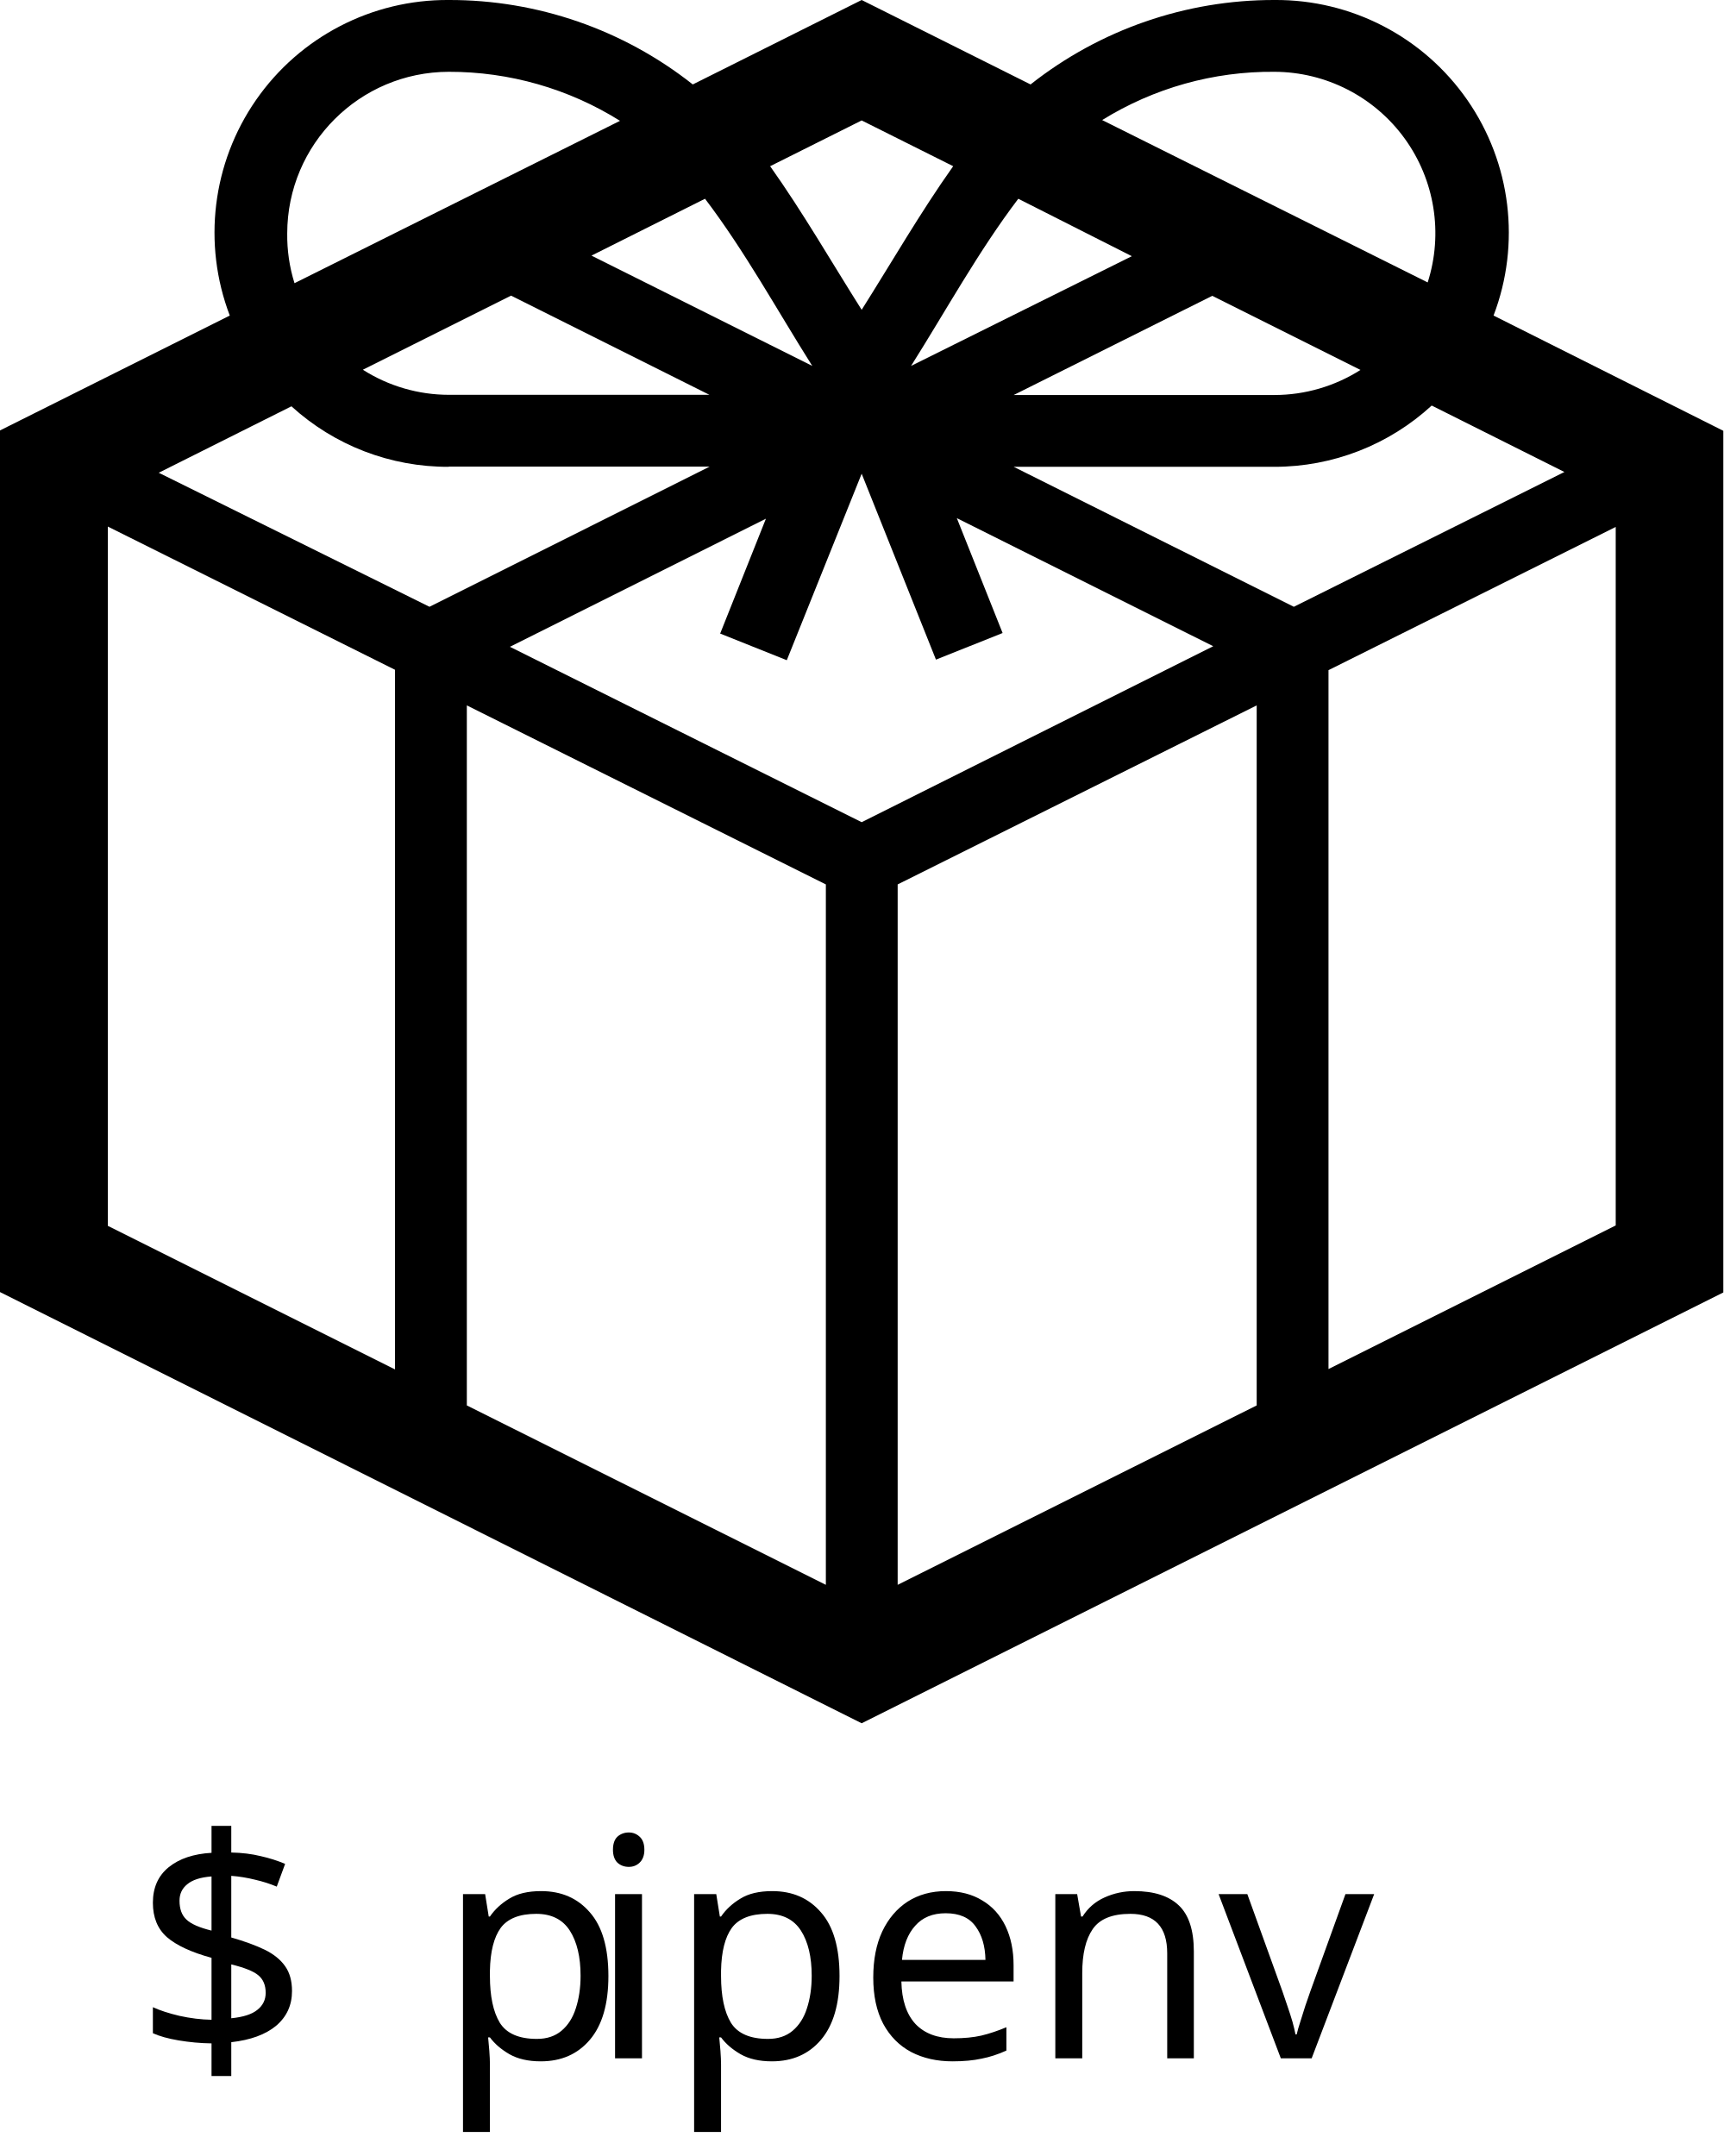
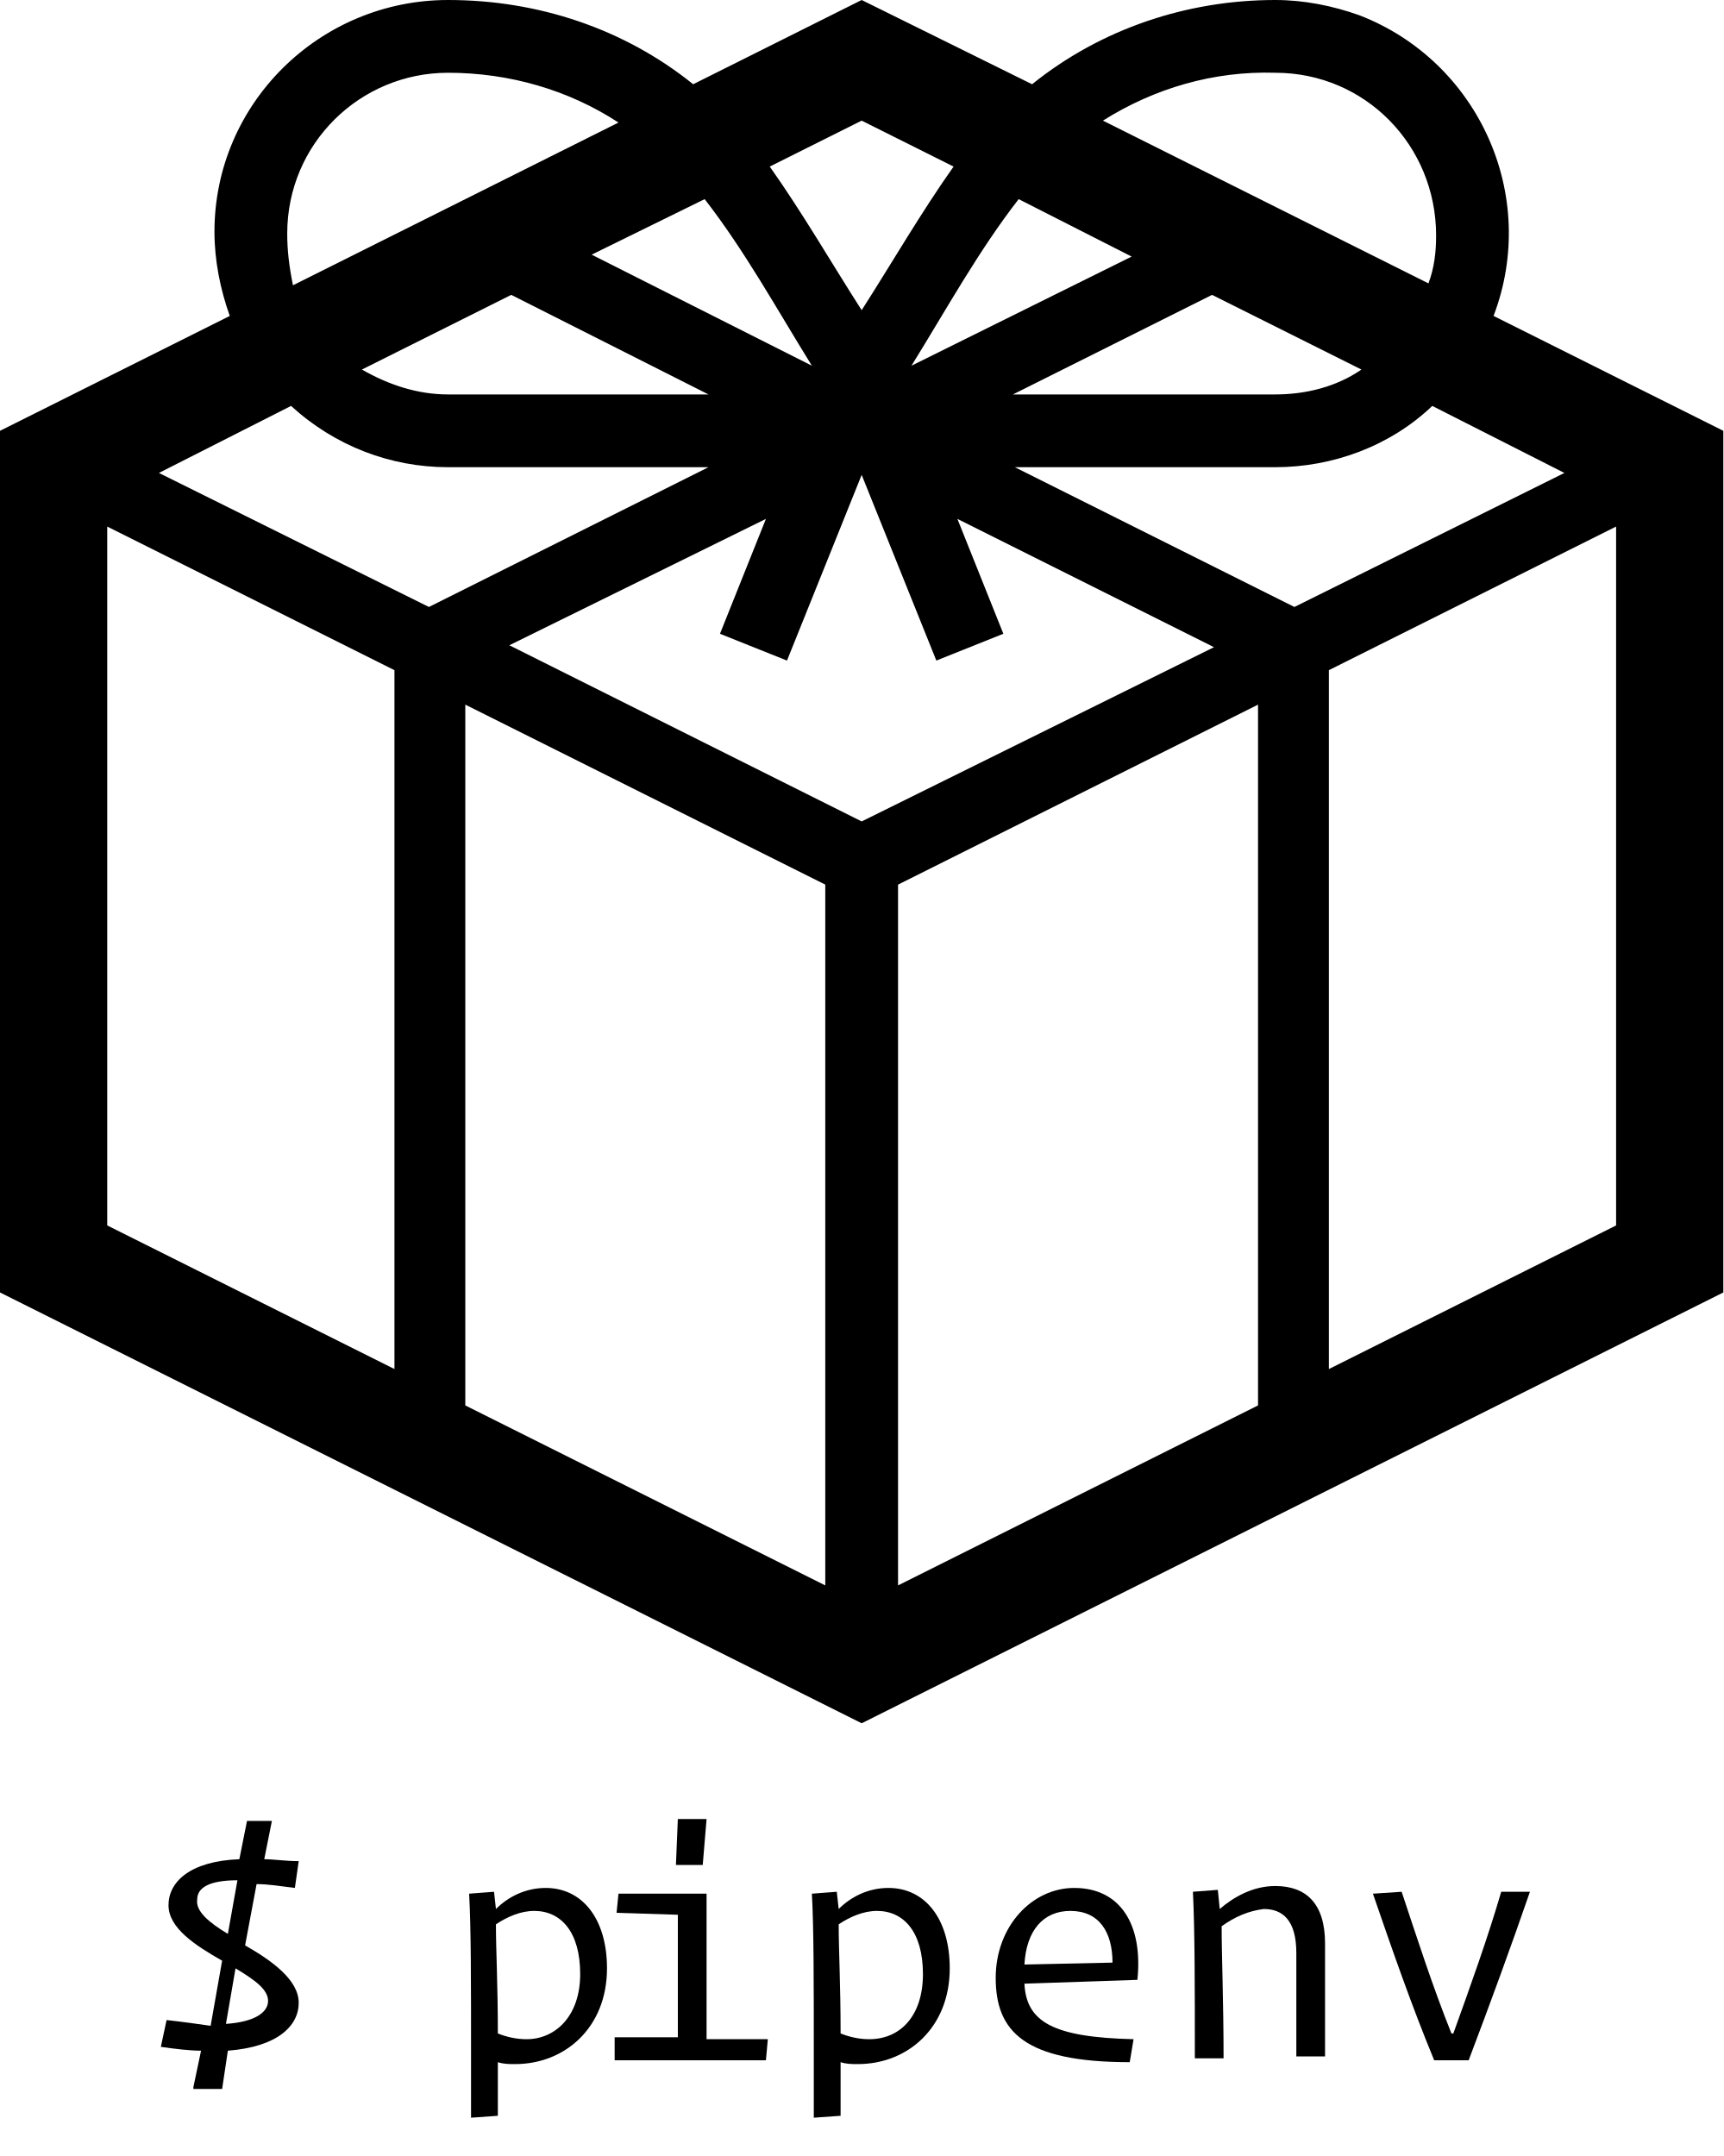
- <svg xmlns="http://www.w3.org/2000/svg" id="Layer_1" data-name="Layer 1" viewBox="0 0 90 112.6">
-   <defs>
-     <style>.cls-1{font-size:16px;font-family:OperatorMonoSSmNerdFontC-Book, OperatorMonoSSm Nerd Font;}.cls-2{letter-spacing:-0.13em;}.cls-3{letter-spacing:-0.13em;}.cls-4{letter-spacing:-0.13em;}</style>
-   </defs>
-   <path d="M83,21.48A12.15,12.15,0,0,0,71.56,5,20.49,20.49,0,0,0,58.82,9.41L50,5,41.18,9.41A20.48,20.48,0,0,0,28.44,5,12.15,12.15,0,0,0,17,21.48l-12,6v45L50,95,95,72.5v-45ZM72.57,36.69,57.94,29.38H71.56a12.13,12.13,0,0,0,8.21-3.2l6.93,3.47ZM41.82,15.38c2.08,2.74,3.77,5.83,5.6,8.73L35.89,18.35Zm16.36,0,5.93,3L52.58,24.11C54.41,21.21,56.1,18.12,58.18,15.38Zm17.87,8.94a8.38,8.38,0,0,1-4.49,1.31H57.94l10.37-5.18ZM31.69,20.44l10.36,5.18H28.44a8.38,8.38,0,0,1-4.49-1.31Zm-3.25,8.93H42.06L27.43,36.69l-14.14-7,6.93-3.47A12.12,12.12,0,0,0,28.44,29.38ZM48.13,51.19V87.77L29.38,78.4V41.84Zm3.75,0,18.75-9.35V78.4L51.88,87.77ZM50,47.94,31.63,38.78,45,32.09l-2.39,6,3.48,1.39L50,29.74l3.88,9.71,3.48-1.39-2.39-6,13.39,6.69ZM71.56,8.75a8.43,8.43,0,0,1,8,11l-17-8.48A16.79,16.79,0,0,1,71.56,8.75ZM54.78,13.68c-1.71,2.41-3.2,5-4.78,7.5-1.58-2.5-3.07-5.09-4.78-7.5L50,11.29ZM20,17.19a8.45,8.45,0,0,1,8.44-8.44,16.79,16.79,0,0,1,8.94,2.56l-17,8.48A8.37,8.37,0,0,1,20,17.19ZM10.63,32.5l15,7.48V76.52l-15-7.5Zm63.75,44V40l15-7.48V69Z" transform="translate(-5 -5)" />
-   <text class="cls-1" transform="translate(7 107.5)">
-     <tspan class="cls-2">$</tspan>
-     <tspan class="cls-3" x="7.94" y="0"> </tspan>
-     <tspan class="cls-4" x="15.82" y="0">p</tspan>
-     <tspan x="23.76" y="0">ipenv</tspan>
-   </text>
+ <svg xmlns="http://www.w3.org/2000/svg" version="1.1" id="Layer_1" x="0px" y="0px" viewBox="0 0 90 112.6" style="enable-background:new 0 0 90 112.6;" xml:space="preserve">
+   <style type="text/css">
+ 	.st0{enable-background:new    ;}
+ </style>
+   <path d="M78,16.5c2.4-6.3-0.8-13.3-7-15.7C69.6,0.3,68.1,0,66.6,0c-4.6,0-9.1,1.5-12.7,4.4L45,0l-8.8,4.4C32.6,1.5,28.1,0,23.4,0  c-6.7,0-12.2,5.4-12.2,12.1c0,1.5,0.3,3,0.8,4.4l-12,6v45L45,90l45-22.5v-45L78,16.5z M67.6,31.7l-14.6-7.3h13.6c3,0,6-1.1,8.2-3.2  l6.9,3.5L67.6,31.7z M36.8,10.4c2.1,2.7,3.8,5.8,5.6,8.7l-11.5-5.8L36.8,10.4z M53.2,10.4l5.9,3l-11.5,5.7  C49.4,16.2,51.1,13.1,53.2,10.4z M71.1,19.3c-1.3,0.9-2.9,1.3-4.5,1.3H52.9l10.4-5.2L71.1,19.3z M26.7,15.4L37,20.6H23.4  c-1.6,0-3.1-0.5-4.5-1.3L26.7,15.4z M23.4,24.4h13.6l-14.6,7.3l-14.1-7l6.9-3.5C17.5,23.3,20.4,24.4,23.4,24.4L23.4,24.4z   M43.1,46.2v36.6l-18.8-9.4V36.8L43.1,46.2z M46.9,46.2l18.8-9.4v36.6l-18.8,9.4V46.2z M45,42.9l-18.4-9.2L40,27.1l-2.4,6l3.5,1.4  l3.9-9.7l3.9,9.7l3.5-1.4l-2.4-6l13.4,6.7L45,42.9z M66.6,3.8c4.7,0,8.4,3.8,8.4,8.5c0,0.9-0.1,1.7-0.4,2.5l-17-8.5  C60.3,4.6,63.4,3.7,66.6,3.8z M49.8,8.7c-1.7,2.4-3.2,5-4.8,7.5c-1.6-2.5-3.1-5.1-4.8-7.5L45,6.3L49.8,8.7z M15,12.2  c0-4.7,3.8-8.4,8.4-8.4c3.2,0,6.3,0.9,8.9,2.6l-17,8.5C15.1,13.9,15,13.1,15,12.2z M5.6,27.5l15,7.5v36.5L5.6,64L5.6,27.5z   M69.4,71.5V35l15-7.5V64L69.4,71.5z" />
+   <g class="st0">
+     <path d="M10.1,109l0.4-1.9c-0.6,0-1.4-0.1-2.1-0.2l0.3-1.4c0.9,0.1,1.6,0.2,2.3,0.3l0.6-3.4c-1.4-0.8-2.8-1.7-2.8-2.9   c0-1.2,1.1-2.3,3.7-2.4l0.4-2l1.3,0l-0.4,2c0.5,0,1.1,0.1,1.8,0.1l-0.2,1.4c-0.8-0.1-1.4-0.2-2-0.2l-0.6,3.2c1.4,0.8,2.8,1.8,2.8,3   c0,1.2-1.1,2.3-3.7,2.5l-0.3,2H10.1z M11.9,101l0.5-2.8c-1.5,0-2.1,0.4-2.1,1C10.2,99.8,10.9,100.4,11.9,101z M12.3,102.8l-0.5,2.9   c1.5-0.1,2.2-0.6,2.2-1.2C14,103.9,13.3,103.4,12.3,102.8z" />
+   </g>
+   <g class="st0">
+     <path d="M24.6,110.6v-3c0-4.2,0-6.9-0.1-8.7l1.3-0.1l0.1,0.9c0.6-0.6,1.5-1.1,2.6-1.1c1.9,0,3.2,1.6,3.2,4.2c0,3.1-2.2,5-4.8,5   c-0.3,0-0.6,0-0.9-0.1v2.8L24.6,110.6z M30.3,103.1c0-2.2-1-3.3-2.4-3.3c-0.7,0-1.4,0.3-2,0.7c0,1.4,0.1,3.1,0.1,5.7   c0.5,0.2,1,0.3,1.5,0.3C29,106.5,30.3,105.3,30.3,103.1z" />
+   </g>
+   <g class="st0">
+     <path d="M32.1,107.5v-1.1h3.3V100l-3.2-0.1l0.1-1h4.6v7.6h3.2l-0.1,1.1H32.1z M35.3,97.4l0.1-2.4h1.5l-0.2,2.4H35.3z" />
+     <path d="M42.5,110.6v-3c0-4.2,0-6.9-0.1-8.7l1.3-0.1l0.1,0.9c0.6-0.6,1.5-1.1,2.6-1.1c1.9,0,3.2,1.6,3.2,4.2c0,3.1-2.2,5-4.8,5   c-0.3,0-0.6,0-0.9-0.1v2.8L42.5,110.6z M48.2,103.1c0-2.2-1-3.3-2.4-3.3c-0.7,0-1.4,0.3-2,0.7c0,1.4,0.1,3.1,0.1,5.7   c0.5,0.2,1,0.3,1.5,0.3C47,106.5,48.2,105.3,48.2,103.1z" />
+     <path d="M52,103.3c0-2.7,1.9-4.7,4.1-4.7c2.4,0,3.6,1.9,3.3,4.8l-5.9,0.2c0.1,2,1.5,2.8,5.7,2.9l-0.2,1.2   C53.5,107.7,52,106.1,52,103.3z M53.5,102.6l4.6-0.1c0-1.6-0.7-2.7-2.2-2.7C54.5,99.8,53.6,100.8,53.5,102.6z" />
+     <path d="M63.8,100.6c0,1.6,0.1,3.9,0.1,6.9h-1.5c0-3.8,0-6.6-0.1-8.7l1.3-0.1l0.1,1c0.7-0.6,1.7-1.2,2.9-1.2c1.6,0,2.6,0.9,2.6,3   v5.9h-1.5v-5.4c0-1.7-0.7-2.3-1.7-2.3C65.2,99.8,64.5,100.1,63.8,100.6z" />
+     <path d="M78.4,98.8h1.5c-1,2.9-2.1,5.9-3.2,8.8h-1.8c-1.2-2.9-2.2-5.8-3.2-8.7l1.5-0.1c0.8,2.4,1.6,4.9,2.6,7.4h0.1   C76.8,103.7,77.7,101.2,78.4,98.8z" />
+   </g>
</svg>
